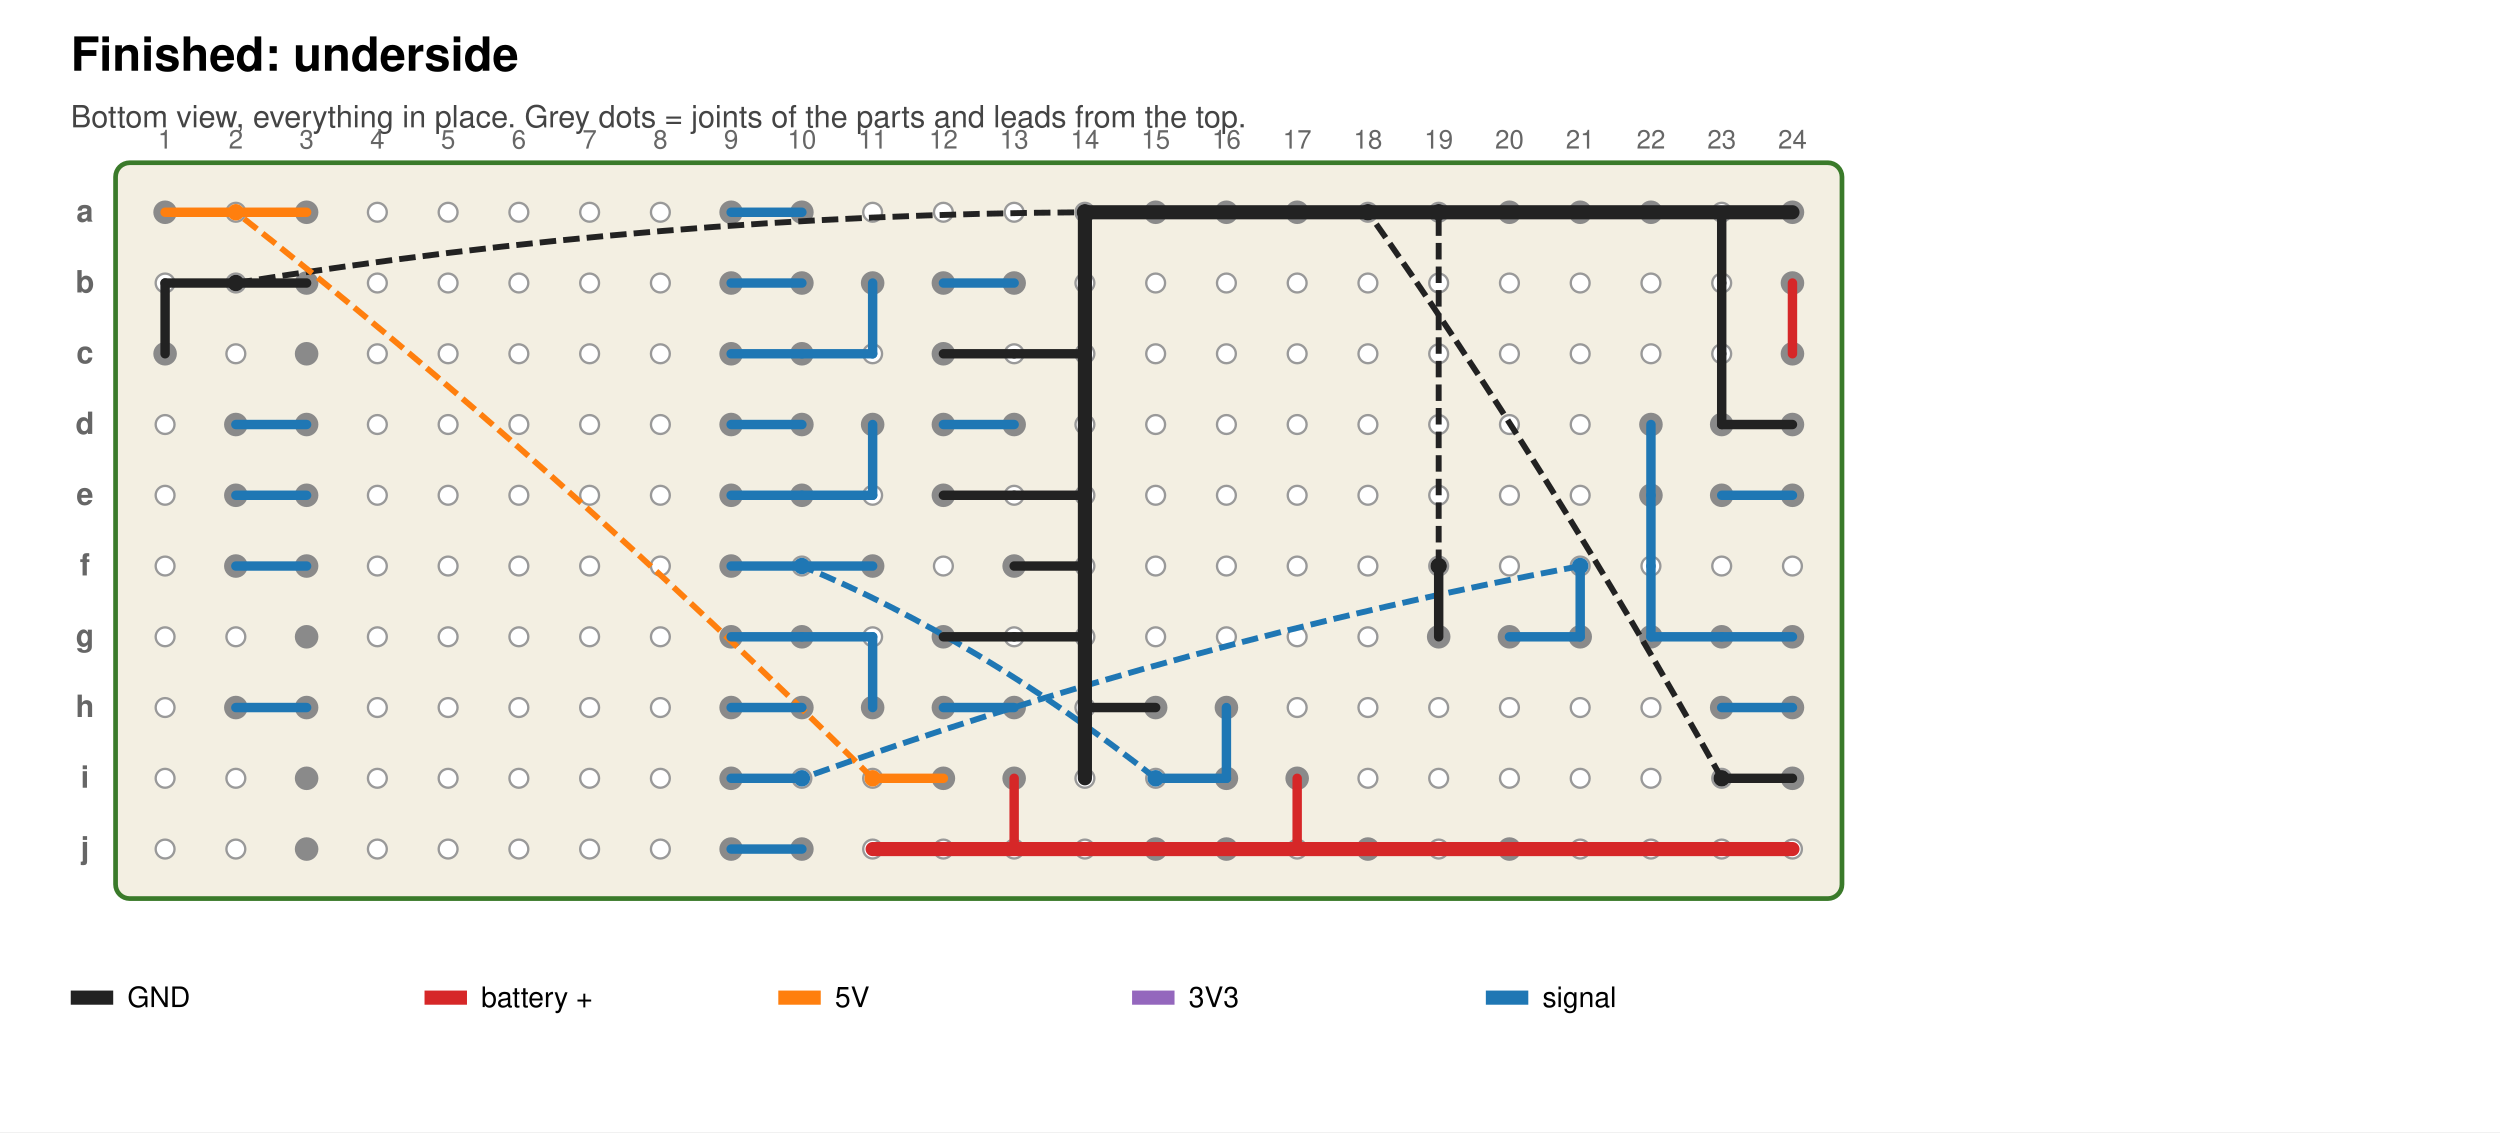
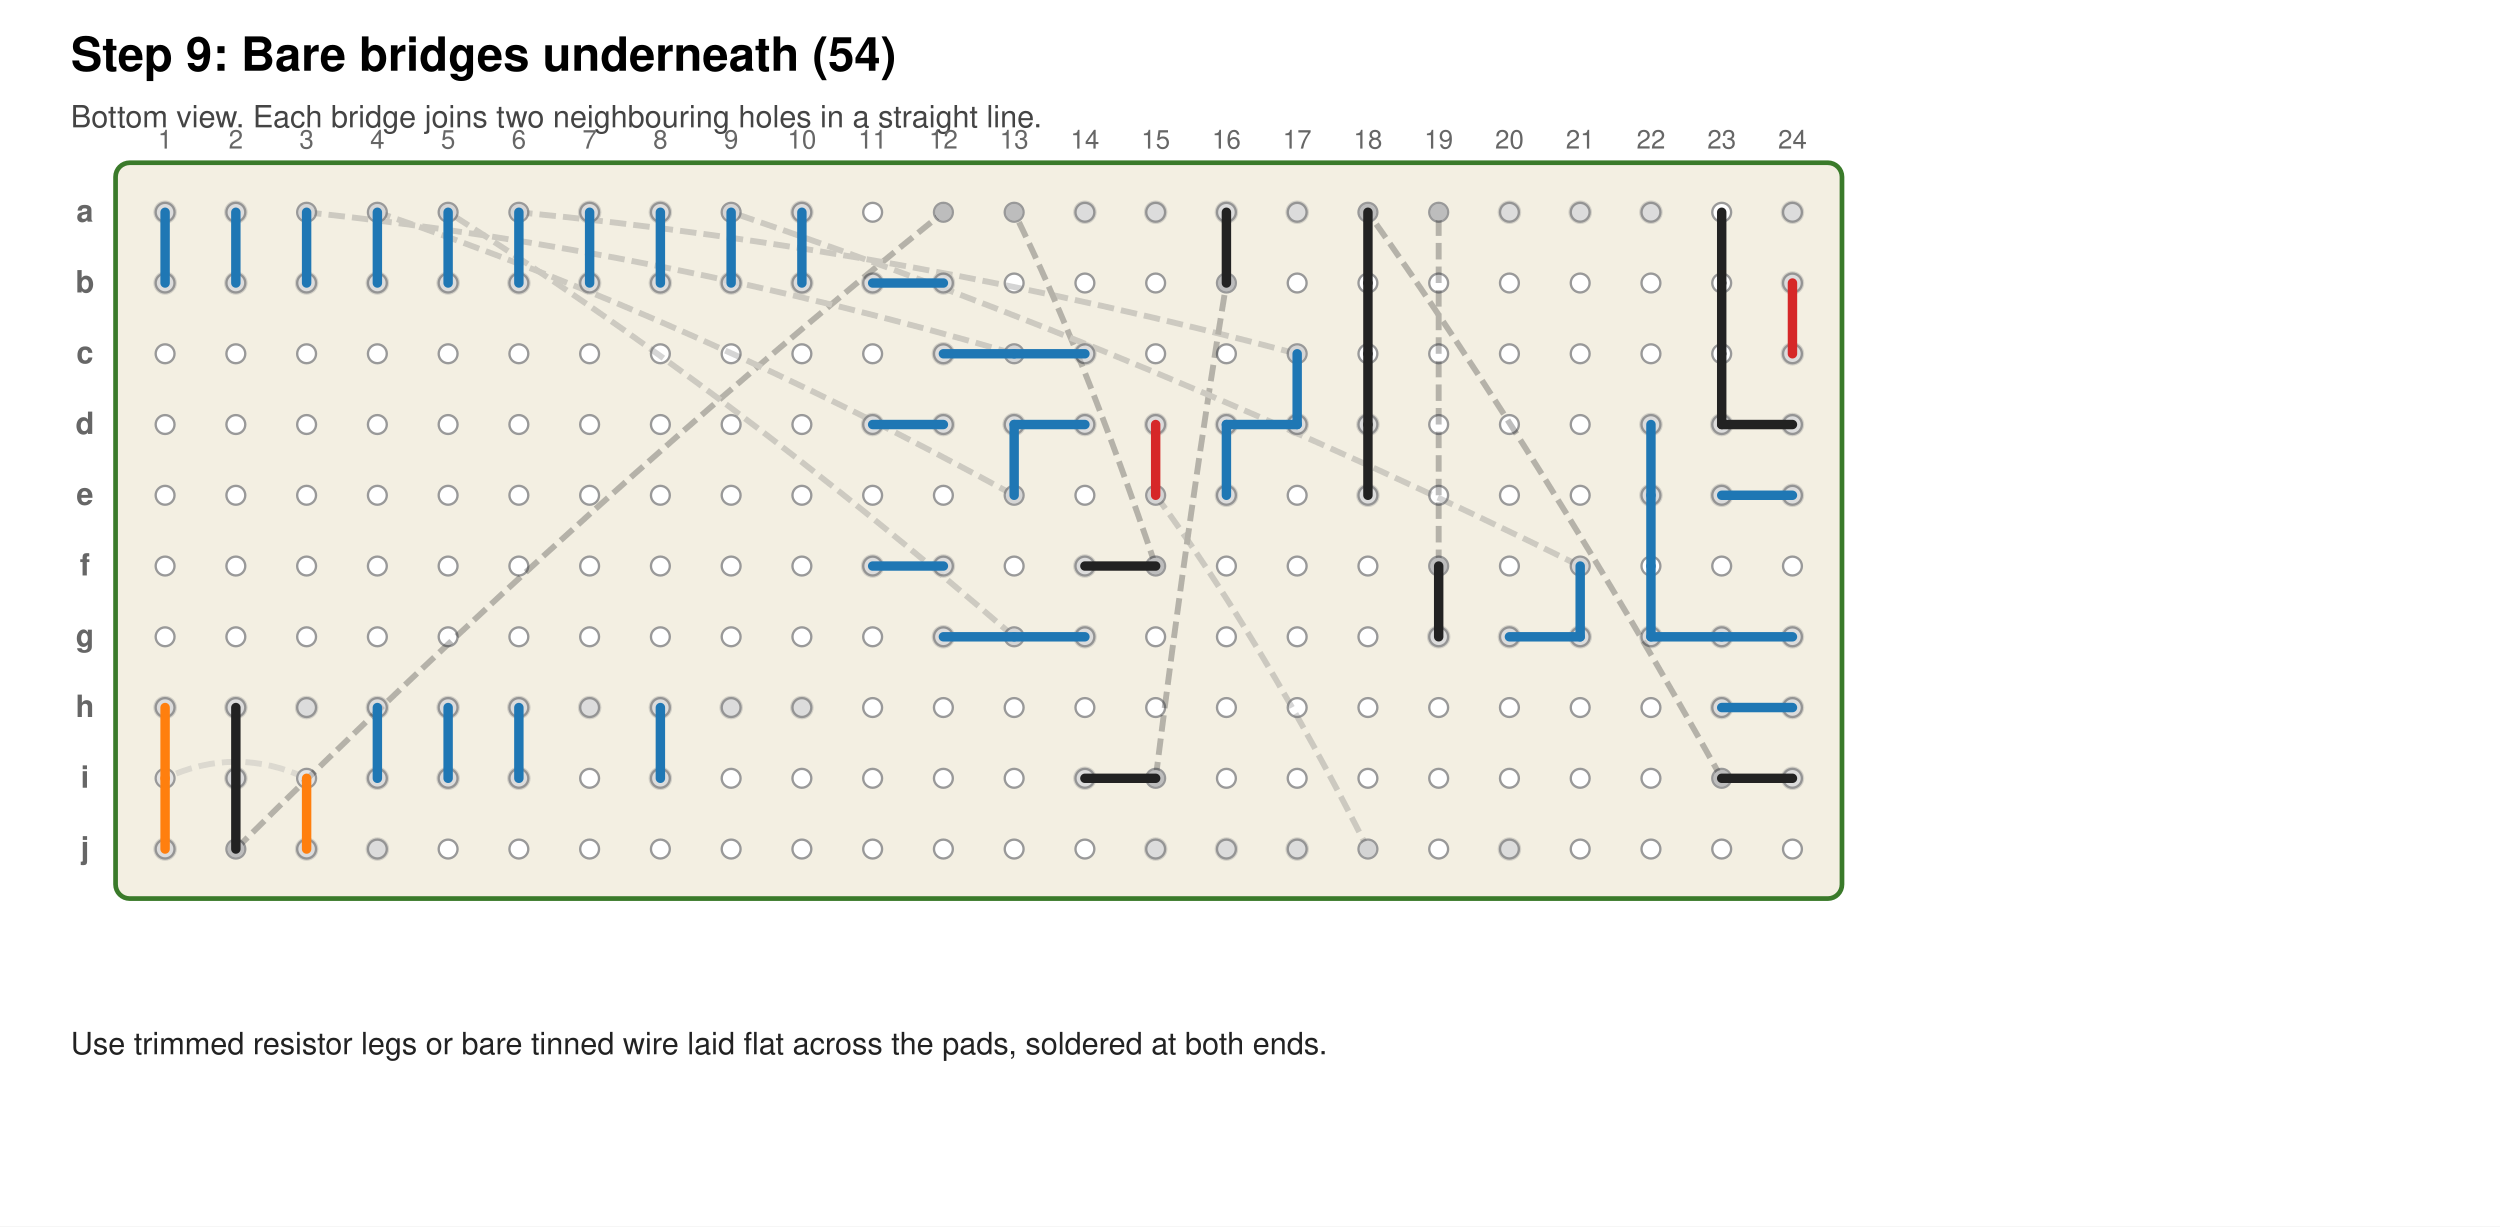
- <svg xmlns="http://www.w3.org/2000/svg" width="1060" height="480" font-family="Helvetica,Arial">
+ <svg xmlns="http://www.w3.org/2000/svg" width="1060" height="520" font-family="Helvetica,Arial">
  <defs>
    <filter id="mute">
      <feColorMatrix type="saturate" values="0" />
    </filter>
  </defs>
  <rect width="100%" height="100%" fill="#ffffff" />
-   <text x="30" y="30" font-size="20" font-weight="bold">Finished: underside</text>
-   <text x="30" y="54" font-size="13" fill="#444">Bottom view, everything in place. Grey dots = joints of the parts and leads from the top.</text>
+   <text x="30" y="30" font-size="20" font-weight="bold">Step 9: Bare bridges underneath (54)</text>
+   <text x="30" y="54" font-size="13" fill="#444">Bottom view. Each bridge joins two neighbouring holes in a straight line.</text>
  <rect x="49" y="69" width="732" height="312" rx="6" fill="#f3efe2" stroke="#3a7a2a" stroke-width="2" />
  <text x="70" y="63" font-size="11" fill="#666" text-anchor="middle">1</text>
  <text x="100" y="63" font-size="11" fill="#666" text-anchor="middle">2</text>
  <text x="130" y="63" font-size="11" fill="#666" text-anchor="middle">3</text>
  <text x="160" y="63" font-size="11" fill="#666" text-anchor="middle">4</text>
  <text x="190" y="63" font-size="11" fill="#666" text-anchor="middle">5</text>
  <text x="220" y="63" font-size="11" fill="#666" text-anchor="middle">6</text>
  <text x="250" y="63" font-size="11" fill="#666" text-anchor="middle">7</text>
  <text x="280" y="63" font-size="11" fill="#666" text-anchor="middle">8</text>
  <text x="310" y="63" font-size="11" fill="#666" text-anchor="middle">9</text>
  <text x="340" y="63" font-size="11" fill="#666" text-anchor="middle">10</text>
  <text x="370" y="63" font-size="11" fill="#666" text-anchor="middle">11</text>
  <text x="400" y="63" font-size="11" fill="#666" text-anchor="middle">12</text>
  <text x="430" y="63" font-size="11" fill="#666" text-anchor="middle">13</text>
  <text x="460" y="63" font-size="11" fill="#666" text-anchor="middle">14</text>
  <text x="490" y="63" font-size="11" fill="#666" text-anchor="middle">15</text>
  <text x="520" y="63" font-size="11" fill="#666" text-anchor="middle">16</text>
  <text x="550" y="63" font-size="11" fill="#666" text-anchor="middle">17</text>
  <text x="580" y="63" font-size="11" fill="#666" text-anchor="middle">18</text>
  <text x="610" y="63" font-size="11" fill="#666" text-anchor="middle">19</text>
  <text x="640" y="63" font-size="11" fill="#666" text-anchor="middle">20</text>
  <text x="670" y="63" font-size="11" fill="#666" text-anchor="middle">21</text>
  <text x="700" y="63" font-size="11" fill="#666" text-anchor="middle">22</text>
  <text x="730" y="63" font-size="11" fill="#666" text-anchor="middle">23</text>
  <text x="760" y="63" font-size="11" fill="#666" text-anchor="middle">24</text>
  <text x="36" y="94" font-size="13" font-weight="bold" fill="#666" text-anchor="middle">a</text>
  <text x="36" y="124" font-size="13" font-weight="bold" fill="#666" text-anchor="middle">b</text>
  <text x="36" y="154" font-size="13" font-weight="bold" fill="#666" text-anchor="middle">c</text>
  <text x="36" y="184" font-size="13" font-weight="bold" fill="#666" text-anchor="middle">d</text>
  <text x="36" y="214" font-size="13" font-weight="bold" fill="#666" text-anchor="middle">e</text>
  <text x="36" y="244" font-size="13" font-weight="bold" fill="#666" text-anchor="middle">f</text>
  <text x="36" y="274" font-size="13" font-weight="bold" fill="#666" text-anchor="middle">g</text>
  <text x="36" y="304" font-size="13" font-weight="bold" fill="#666" text-anchor="middle">h</text>
  <text x="36" y="334" font-size="13" font-weight="bold" fill="#666" text-anchor="middle">i</text>
  <text x="36" y="364" font-size="13" font-weight="bold" fill="#666" text-anchor="middle">j</text>
  <circle cx="70" cy="90" r="4" fill="#fff" stroke="#999" />
  <circle cx="70" cy="120" r="4" fill="#fff" stroke="#999" />
  <circle cx="70" cy="150" r="4" fill="#fff" stroke="#999" />
  <circle cx="70" cy="180" r="4" fill="#fff" stroke="#999" />
  <circle cx="70" cy="210" r="4" fill="#fff" stroke="#999" />
  <circle cx="70" cy="240" r="4" fill="#fff" stroke="#999" />
  <circle cx="70" cy="270" r="4" fill="#fff" stroke="#999" />
  <circle cx="70" cy="300" r="4" fill="#fff" stroke="#999" />
  <circle cx="70" cy="330" r="4" fill="#fff" stroke="#999" />
  <circle cx="70" cy="360" r="4" fill="#fff" stroke="#999" />
  <circle cx="100" cy="90" r="4" fill="#fff" stroke="#999" />
  <circle cx="100" cy="120" r="4" fill="#fff" stroke="#999" />
  <circle cx="100" cy="150" r="4" fill="#fff" stroke="#999" />
  <circle cx="100" cy="180" r="4" fill="#fff" stroke="#999" />
  <circle cx="100" cy="210" r="4" fill="#fff" stroke="#999" />
  <circle cx="100" cy="240" r="4" fill="#fff" stroke="#999" />
  <circle cx="100" cy="270" r="4" fill="#fff" stroke="#999" />
  <circle cx="100" cy="300" r="4" fill="#fff" stroke="#999" />
  <circle cx="100" cy="330" r="4" fill="#fff" stroke="#999" />
  <circle cx="100" cy="360" r="4" fill="#fff" stroke="#999" />
  <circle cx="130" cy="90" r="4" fill="#fff" stroke="#999" />
  <circle cx="130" cy="120" r="4" fill="#fff" stroke="#999" />
  <circle cx="130" cy="150" r="4" fill="#fff" stroke="#999" />
  <circle cx="130" cy="180" r="4" fill="#fff" stroke="#999" />
  <circle cx="130" cy="210" r="4" fill="#fff" stroke="#999" />
  <circle cx="130" cy="240" r="4" fill="#fff" stroke="#999" />
  <circle cx="130" cy="270" r="4" fill="#fff" stroke="#999" />
  <circle cx="130" cy="300" r="4" fill="#fff" stroke="#999" />
  <circle cx="130" cy="330" r="4" fill="#fff" stroke="#999" />
  <circle cx="130" cy="360" r="4" fill="#fff" stroke="#999" />
  <circle cx="160" cy="90" r="4" fill="#fff" stroke="#999" />
  <circle cx="160" cy="120" r="4" fill="#fff" stroke="#999" />
  <circle cx="160" cy="150" r="4" fill="#fff" stroke="#999" />
  <circle cx="160" cy="180" r="4" fill="#fff" stroke="#999" />
  <circle cx="160" cy="210" r="4" fill="#fff" stroke="#999" />
  <circle cx="160" cy="240" r="4" fill="#fff" stroke="#999" />
  <circle cx="160" cy="270" r="4" fill="#fff" stroke="#999" />
  <circle cx="160" cy="300" r="4" fill="#fff" stroke="#999" />
  <circle cx="160" cy="330" r="4" fill="#fff" stroke="#999" />
  <circle cx="160" cy="360" r="4" fill="#fff" stroke="#999" />
  <circle cx="190" cy="90" r="4" fill="#fff" stroke="#999" />
  <circle cx="190" cy="120" r="4" fill="#fff" stroke="#999" />
  <circle cx="190" cy="150" r="4" fill="#fff" stroke="#999" />
  <circle cx="190" cy="180" r="4" fill="#fff" stroke="#999" />
  <circle cx="190" cy="210" r="4" fill="#fff" stroke="#999" />
  <circle cx="190" cy="240" r="4" fill="#fff" stroke="#999" />
  <circle cx="190" cy="270" r="4" fill="#fff" stroke="#999" />
  <circle cx="190" cy="300" r="4" fill="#fff" stroke="#999" />
  <circle cx="190" cy="330" r="4" fill="#fff" stroke="#999" />
  <circle cx="190" cy="360" r="4" fill="#fff" stroke="#999" />
  <circle cx="220" cy="90" r="4" fill="#fff" stroke="#999" />
  <circle cx="220" cy="120" r="4" fill="#fff" stroke="#999" />
  <circle cx="220" cy="150" r="4" fill="#fff" stroke="#999" />
  <circle cx="220" cy="180" r="4" fill="#fff" stroke="#999" />
  <circle cx="220" cy="210" r="4" fill="#fff" stroke="#999" />
  <circle cx="220" cy="240" r="4" fill="#fff" stroke="#999" />
  <circle cx="220" cy="270" r="4" fill="#fff" stroke="#999" />
  <circle cx="220" cy="300" r="4" fill="#fff" stroke="#999" />
  <circle cx="220" cy="330" r="4" fill="#fff" stroke="#999" />
  <circle cx="220" cy="360" r="4" fill="#fff" stroke="#999" />
  <circle cx="250" cy="90" r="4" fill="#fff" stroke="#999" />
  <circle cx="250" cy="120" r="4" fill="#fff" stroke="#999" />
  <circle cx="250" cy="150" r="4" fill="#fff" stroke="#999" />
  <circle cx="250" cy="180" r="4" fill="#fff" stroke="#999" />
  <circle cx="250" cy="210" r="4" fill="#fff" stroke="#999" />
  <circle cx="250" cy="240" r="4" fill="#fff" stroke="#999" />
  <circle cx="250" cy="270" r="4" fill="#fff" stroke="#999" />
  <circle cx="250" cy="300" r="4" fill="#fff" stroke="#999" />
  <circle cx="250" cy="330" r="4" fill="#fff" stroke="#999" />
  <circle cx="250" cy="360" r="4" fill="#fff" stroke="#999" />
  <circle cx="280" cy="90" r="4" fill="#fff" stroke="#999" />
  <circle cx="280" cy="120" r="4" fill="#fff" stroke="#999" />
  <circle cx="280" cy="150" r="4" fill="#fff" stroke="#999" />
  <circle cx="280" cy="180" r="4" fill="#fff" stroke="#999" />
  <circle cx="280" cy="210" r="4" fill="#fff" stroke="#999" />
  <circle cx="280" cy="240" r="4" fill="#fff" stroke="#999" />
  <circle cx="280" cy="270" r="4" fill="#fff" stroke="#999" />
  <circle cx="280" cy="300" r="4" fill="#fff" stroke="#999" />
  <circle cx="280" cy="330" r="4" fill="#fff" stroke="#999" />
  <circle cx="280" cy="360" r="4" fill="#fff" stroke="#999" />
  <circle cx="310" cy="90" r="4" fill="#fff" stroke="#999" />
  <circle cx="310" cy="120" r="4" fill="#fff" stroke="#999" />
  <circle cx="310" cy="150" r="4" fill="#fff" stroke="#999" />
  <circle cx="310" cy="180" r="4" fill="#fff" stroke="#999" />
  <circle cx="310" cy="210" r="4" fill="#fff" stroke="#999" />
  <circle cx="310" cy="240" r="4" fill="#fff" stroke="#999" />
  <circle cx="310" cy="270" r="4" fill="#fff" stroke="#999" />
  <circle cx="310" cy="300" r="4" fill="#fff" stroke="#999" />
  <circle cx="310" cy="330" r="4" fill="#fff" stroke="#999" />
  <circle cx="310" cy="360" r="4" fill="#fff" stroke="#999" />
  <circle cx="340" cy="90" r="4" fill="#fff" stroke="#999" />
  <circle cx="340" cy="120" r="4" fill="#fff" stroke="#999" />
  <circle cx="340" cy="150" r="4" fill="#fff" stroke="#999" />
  <circle cx="340" cy="180" r="4" fill="#fff" stroke="#999" />
  <circle cx="340" cy="210" r="4" fill="#fff" stroke="#999" />
  <circle cx="340" cy="240" r="4" fill="#fff" stroke="#999" />
  <circle cx="340" cy="270" r="4" fill="#fff" stroke="#999" />
  <circle cx="340" cy="300" r="4" fill="#fff" stroke="#999" />
  <circle cx="340" cy="330" r="4" fill="#fff" stroke="#999" />
  <circle cx="340" cy="360" r="4" fill="#fff" stroke="#999" />
  <circle cx="370" cy="90" r="4" fill="#fff" stroke="#999" />
  <circle cx="370" cy="120" r="4" fill="#fff" stroke="#999" />
  <circle cx="370" cy="150" r="4" fill="#fff" stroke="#999" />
  <circle cx="370" cy="180" r="4" fill="#fff" stroke="#999" />
  <circle cx="370" cy="210" r="4" fill="#fff" stroke="#999" />
  <circle cx="370" cy="240" r="4" fill="#fff" stroke="#999" />
  <circle cx="370" cy="270" r="4" fill="#fff" stroke="#999" />
  <circle cx="370" cy="300" r="4" fill="#fff" stroke="#999" />
  <circle cx="370" cy="330" r="4" fill="#fff" stroke="#999" />
  <circle cx="370" cy="360" r="4" fill="#fff" stroke="#999" />
  <circle cx="400" cy="90" r="4" fill="#fff" stroke="#999" />
  <circle cx="400" cy="120" r="4" fill="#fff" stroke="#999" />
  <circle cx="400" cy="150" r="4" fill="#fff" stroke="#999" />
  <circle cx="400" cy="180" r="4" fill="#fff" stroke="#999" />
  <circle cx="400" cy="210" r="4" fill="#fff" stroke="#999" />
  <circle cx="400" cy="240" r="4" fill="#fff" stroke="#999" />
  <circle cx="400" cy="270" r="4" fill="#fff" stroke="#999" />
  <circle cx="400" cy="300" r="4" fill="#fff" stroke="#999" />
  <circle cx="400" cy="330" r="4" fill="#fff" stroke="#999" />
  <circle cx="400" cy="360" r="4" fill="#fff" stroke="#999" />
  <circle cx="430" cy="90" r="4" fill="#fff" stroke="#999" />
  <circle cx="430" cy="120" r="4" fill="#fff" stroke="#999" />
  <circle cx="430" cy="150" r="4" fill="#fff" stroke="#999" />
  <circle cx="430" cy="180" r="4" fill="#fff" stroke="#999" />
  <circle cx="430" cy="210" r="4" fill="#fff" stroke="#999" />
  <circle cx="430" cy="240" r="4" fill="#fff" stroke="#999" />
  <circle cx="430" cy="270" r="4" fill="#fff" stroke="#999" />
  <circle cx="430" cy="300" r="4" fill="#fff" stroke="#999" />
  <circle cx="430" cy="330" r="4" fill="#fff" stroke="#999" />
  <circle cx="430" cy="360" r="4" fill="#fff" stroke="#999" />
  <circle cx="460" cy="90" r="4" fill="#fff" stroke="#999" />
  <circle cx="460" cy="120" r="4" fill="#fff" stroke="#999" />
  <circle cx="460" cy="150" r="4" fill="#fff" stroke="#999" />
  <circle cx="460" cy="180" r="4" fill="#fff" stroke="#999" />
  <circle cx="460" cy="210" r="4" fill="#fff" stroke="#999" />
  <circle cx="460" cy="240" r="4" fill="#fff" stroke="#999" />
  <circle cx="460" cy="270" r="4" fill="#fff" stroke="#999" />
  <circle cx="460" cy="300" r="4" fill="#fff" stroke="#999" />
  <circle cx="460" cy="330" r="4" fill="#fff" stroke="#999" />
  <circle cx="460" cy="360" r="4" fill="#fff" stroke="#999" />
  <circle cx="490" cy="90" r="4" fill="#fff" stroke="#999" />
  <circle cx="490" cy="120" r="4" fill="#fff" stroke="#999" />
  <circle cx="490" cy="150" r="4" fill="#fff" stroke="#999" />
  <circle cx="490" cy="180" r="4" fill="#fff" stroke="#999" />
  <circle cx="490" cy="210" r="4" fill="#fff" stroke="#999" />
  <circle cx="490" cy="240" r="4" fill="#fff" stroke="#999" />
  <circle cx="490" cy="270" r="4" fill="#fff" stroke="#999" />
  <circle cx="490" cy="300" r="4" fill="#fff" stroke="#999" />
  <circle cx="490" cy="330" r="4" fill="#fff" stroke="#999" />
  <circle cx="490" cy="360" r="4" fill="#fff" stroke="#999" />
  <circle cx="520" cy="90" r="4" fill="#fff" stroke="#999" />
  <circle cx="520" cy="120" r="4" fill="#fff" stroke="#999" />
  <circle cx="520" cy="150" r="4" fill="#fff" stroke="#999" />
  <circle cx="520" cy="180" r="4" fill="#fff" stroke="#999" />
  <circle cx="520" cy="210" r="4" fill="#fff" stroke="#999" />
  <circle cx="520" cy="240" r="4" fill="#fff" stroke="#999" />
  <circle cx="520" cy="270" r="4" fill="#fff" stroke="#999" />
  <circle cx="520" cy="300" r="4" fill="#fff" stroke="#999" />
  <circle cx="520" cy="330" r="4" fill="#fff" stroke="#999" />
  <circle cx="520" cy="360" r="4" fill="#fff" stroke="#999" />
  <circle cx="550" cy="90" r="4" fill="#fff" stroke="#999" />
  <circle cx="550" cy="120" r="4" fill="#fff" stroke="#999" />
  <circle cx="550" cy="150" r="4" fill="#fff" stroke="#999" />
  <circle cx="550" cy="180" r="4" fill="#fff" stroke="#999" />
  <circle cx="550" cy="210" r="4" fill="#fff" stroke="#999" />
  <circle cx="550" cy="240" r="4" fill="#fff" stroke="#999" />
  <circle cx="550" cy="270" r="4" fill="#fff" stroke="#999" />
  <circle cx="550" cy="300" r="4" fill="#fff" stroke="#999" />
  <circle cx="550" cy="330" r="4" fill="#fff" stroke="#999" />
  <circle cx="550" cy="360" r="4" fill="#fff" stroke="#999" />
  <circle cx="580" cy="90" r="4" fill="#fff" stroke="#999" />
  <circle cx="580" cy="120" r="4" fill="#fff" stroke="#999" />
  <circle cx="580" cy="150" r="4" fill="#fff" stroke="#999" />
  <circle cx="580" cy="180" r="4" fill="#fff" stroke="#999" />
  <circle cx="580" cy="210" r="4" fill="#fff" stroke="#999" />
  <circle cx="580" cy="240" r="4" fill="#fff" stroke="#999" />
  <circle cx="580" cy="270" r="4" fill="#fff" stroke="#999" />
  <circle cx="580" cy="300" r="4" fill="#fff" stroke="#999" />
  <circle cx="580" cy="330" r="4" fill="#fff" stroke="#999" />
  <circle cx="580" cy="360" r="4" fill="#fff" stroke="#999" />
  <circle cx="610" cy="90" r="4" fill="#fff" stroke="#999" />
  <circle cx="610" cy="120" r="4" fill="#fff" stroke="#999" />
  <circle cx="610" cy="150" r="4" fill="#fff" stroke="#999" />
  <circle cx="610" cy="180" r="4" fill="#fff" stroke="#999" />
  <circle cx="610" cy="210" r="4" fill="#fff" stroke="#999" />
  <circle cx="610" cy="240" r="4" fill="#fff" stroke="#999" />
  <circle cx="610" cy="270" r="4" fill="#fff" stroke="#999" />
  <circle cx="610" cy="300" r="4" fill="#fff" stroke="#999" />
  <circle cx="610" cy="330" r="4" fill="#fff" stroke="#999" />
  <circle cx="610" cy="360" r="4" fill="#fff" stroke="#999" />
  <circle cx="640" cy="90" r="4" fill="#fff" stroke="#999" />
  <circle cx="640" cy="120" r="4" fill="#fff" stroke="#999" />
  <circle cx="640" cy="150" r="4" fill="#fff" stroke="#999" />
  <circle cx="640" cy="180" r="4" fill="#fff" stroke="#999" />
  <circle cx="640" cy="210" r="4" fill="#fff" stroke="#999" />
  <circle cx="640" cy="240" r="4" fill="#fff" stroke="#999" />
  <circle cx="640" cy="270" r="4" fill="#fff" stroke="#999" />
  <circle cx="640" cy="300" r="4" fill="#fff" stroke="#999" />
  <circle cx="640" cy="330" r="4" fill="#fff" stroke="#999" />
  <circle cx="640" cy="360" r="4" fill="#fff" stroke="#999" />
  <circle cx="670" cy="90" r="4" fill="#fff" stroke="#999" />
  <circle cx="670" cy="120" r="4" fill="#fff" stroke="#999" />
  <circle cx="670" cy="150" r="4" fill="#fff" stroke="#999" />
  <circle cx="670" cy="180" r="4" fill="#fff" stroke="#999" />
  <circle cx="670" cy="210" r="4" fill="#fff" stroke="#999" />
  <circle cx="670" cy="240" r="4" fill="#fff" stroke="#999" />
  <circle cx="670" cy="270" r="4" fill="#fff" stroke="#999" />
  <circle cx="670" cy="300" r="4" fill="#fff" stroke="#999" />
  <circle cx="670" cy="330" r="4" fill="#fff" stroke="#999" />
  <circle cx="670" cy="360" r="4" fill="#fff" stroke="#999" />
  <circle cx="700" cy="90" r="4" fill="#fff" stroke="#999" />
  <circle cx="700" cy="120" r="4" fill="#fff" stroke="#999" />
  <circle cx="700" cy="150" r="4" fill="#fff" stroke="#999" />
  <circle cx="700" cy="180" r="4" fill="#fff" stroke="#999" />
  <circle cx="700" cy="210" r="4" fill="#fff" stroke="#999" />
  <circle cx="700" cy="240" r="4" fill="#fff" stroke="#999" />
  <circle cx="700" cy="270" r="4" fill="#fff" stroke="#999" />
  <circle cx="700" cy="300" r="4" fill="#fff" stroke="#999" />
  <circle cx="700" cy="330" r="4" fill="#fff" stroke="#999" />
  <circle cx="700" cy="360" r="4" fill="#fff" stroke="#999" />
  <circle cx="730" cy="90" r="4" fill="#fff" stroke="#999" />
  <circle cx="730" cy="120" r="4" fill="#fff" stroke="#999" />
  <circle cx="730" cy="150" r="4" fill="#fff" stroke="#999" />
  <circle cx="730" cy="180" r="4" fill="#fff" stroke="#999" />
  <circle cx="730" cy="210" r="4" fill="#fff" stroke="#999" />
  <circle cx="730" cy="240" r="4" fill="#fff" stroke="#999" />
  <circle cx="730" cy="270" r="4" fill="#fff" stroke="#999" />
  <circle cx="730" cy="300" r="4" fill="#fff" stroke="#999" />
  <circle cx="730" cy="330" r="4" fill="#fff" stroke="#999" />
  <circle cx="730" cy="360" r="4" fill="#fff" stroke="#999" />
  <circle cx="760" cy="90" r="4" fill="#fff" stroke="#999" />
  <circle cx="760" cy="120" r="4" fill="#fff" stroke="#999" />
  <circle cx="760" cy="150" r="4" fill="#fff" stroke="#999" />
  <circle cx="760" cy="180" r="4" fill="#fff" stroke="#999" />
  <circle cx="760" cy="210" r="4" fill="#fff" stroke="#999" />
  <circle cx="760" cy="240" r="4" fill="#fff" stroke="#999" />
  <circle cx="760" cy="270" r="4" fill="#fff" stroke="#999" />
  <circle cx="760" cy="300" r="4" fill="#fff" stroke="#999" />
  <circle cx="760" cy="330" r="4" fill="#fff" stroke="#999" />
  <circle cx="760" cy="360" r="4" fill="#fff" stroke="#999" />
-   <circle cx="130" cy="90" r="5" fill="#8a8a8a" />
-   <circle cx="130" cy="120" r="5" fill="#8a8a8a" />
-   <circle cx="130" cy="150" r="5" fill="#8a8a8a" />
-   <circle cx="130" cy="180" r="5" fill="#8a8a8a" />
-   <circle cx="130" cy="210" r="5" fill="#8a8a8a" />
-   <circle cx="130" cy="240" r="5" fill="#8a8a8a" />
-   <circle cx="130" cy="270" r="5" fill="#8a8a8a" />
-   <circle cx="130" cy="300" r="5" fill="#8a8a8a" />
-   <circle cx="130" cy="330" r="5" fill="#8a8a8a" />
-   <circle cx="130" cy="360" r="5" fill="#8a8a8a" />
-   <circle cx="310" cy="90" r="5" fill="#8a8a8a" />
-   <circle cx="310" cy="120" r="5" fill="#8a8a8a" />
-   <circle cx="310" cy="150" r="5" fill="#8a8a8a" />
-   <circle cx="310" cy="180" r="5" fill="#8a8a8a" />
-   <circle cx="310" cy="210" r="5" fill="#8a8a8a" />
-   <circle cx="310" cy="240" r="5" fill="#8a8a8a" />
-   <circle cx="310" cy="270" r="5" fill="#8a8a8a" />
-   <circle cx="310" cy="300" r="5" fill="#8a8a8a" />
-   <circle cx="310" cy="330" r="5" fill="#8a8a8a" />
-   <circle cx="310" cy="360" r="5" fill="#8a8a8a" />
-   <circle cx="70" cy="90" r="5" fill="#8a8a8a" />
-   <circle cx="70" cy="150" r="5" fill="#8a8a8a" />
-   <circle cx="430" cy="330" r="5" fill="#8a8a8a" />
-   <circle cx="400" cy="330" r="5" fill="#8a8a8a" />
-   <circle cx="340" cy="150" r="5" fill="#8a8a8a" />
-   <circle cx="400" cy="150" r="5" fill="#8a8a8a" />
-   <circle cx="370" cy="120" r="5" fill="#8a8a8a" />
-   <circle cx="400" cy="120" r="5" fill="#8a8a8a" />
-   <circle cx="340" cy="210" r="5" fill="#8a8a8a" />
-   <circle cx="400" cy="210" r="5" fill="#8a8a8a" />
-   <circle cx="370" cy="180" r="5" fill="#8a8a8a" />
-   <circle cx="400" cy="180" r="5" fill="#8a8a8a" />
-   <circle cx="340" cy="270" r="5" fill="#8a8a8a" />
-   <circle cx="400" cy="270" r="5" fill="#8a8a8a" />
-   <circle cx="370" cy="300" r="5" fill="#8a8a8a" />
-   <circle cx="400" cy="300" r="5" fill="#8a8a8a" />
-   <circle cx="370" cy="240" r="5" fill="#8a8a8a" />
-   <circle cx="430" cy="240" r="5" fill="#8a8a8a" />
-   <circle cx="550" cy="330" r="5" fill="#8a8a8a" />
-   <circle cx="520" cy="330" r="5" fill="#8a8a8a" />
-   <circle cx="520" cy="300" r="5" fill="#8a8a8a" />
-   <circle cx="490" cy="300" r="5" fill="#8a8a8a" />
-   <circle cx="700" cy="270" r="5" fill="#8a8a8a" />
-   <circle cx="670" cy="270" r="5" fill="#8a8a8a" />
-   <circle cx="640" cy="270" r="5" fill="#8a8a8a" />
-   <circle cx="610" cy="270" r="5" fill="#8a8a8a" />
-   <circle cx="730" cy="210" r="5" fill="#8a8a8a" />
-   <circle cx="700" cy="210" r="5" fill="#8a8a8a" />
-   <circle cx="730" cy="300" r="5" fill="#8a8a8a" />
-   <circle cx="730" cy="270" r="5" fill="#8a8a8a" />
-   <circle cx="700" cy="180" r="5" fill="#8a8a8a" />
-   <circle cx="730" cy="180" r="5" fill="#8a8a8a" />
-   <circle cx="760" cy="90" r="5" fill="#8a8a8a" />
-   <circle cx="760" cy="120" r="5" fill="#8a8a8a" />
-   <circle cx="760" cy="180" r="5" fill="#8a8a8a" />
-   <circle cx="760" cy="210" r="5" fill="#8a8a8a" />
-   <circle cx="760" cy="300" r="5" fill="#8a8a8a" />
-   <circle cx="760" cy="330" r="5" fill="#8a8a8a" />
-   <circle cx="340" cy="90" r="5" fill="#8a8a8a" />
-   <circle cx="340" cy="120" r="5" fill="#8a8a8a" />
-   <circle cx="100" cy="240" r="5" fill="#8a8a8a" />
-   <circle cx="100" cy="210" r="5" fill="#8a8a8a" />
-   <circle cx="100" cy="180" r="5" fill="#8a8a8a" />
-   <circle cx="100" cy="300" r="5" fill="#8a8a8a" />
-   <circle cx="340" cy="180" r="5" fill="#8a8a8a" />
-   <circle cx="340" cy="300" r="5" fill="#8a8a8a" />
-   <circle cx="340" cy="360" r="5" fill="#8a8a8a" />
-   <circle cx="430" cy="120" r="5" fill="#8a8a8a" />
-   <circle cx="430" cy="180" r="5" fill="#8a8a8a" />
-   <circle cx="430" cy="300" r="5" fill="#8a8a8a" />
-   <circle cx="490" cy="360" r="5" fill="#8a8a8a" />
-   <circle cx="520" cy="360" r="5" fill="#8a8a8a" />
-   <circle cx="580" cy="360" r="5" fill="#8a8a8a" />
-   <circle cx="490" cy="90" r="5" fill="#8a8a8a" />
-   <circle cx="520" cy="90" r="5" fill="#8a8a8a" />
-   <circle cx="550" cy="90" r="5" fill="#8a8a8a" />
-   <circle cx="760" cy="270" r="5" fill="#8a8a8a" />
-   <circle cx="640" cy="90" r="5" fill="#8a8a8a" />
-   <circle cx="760" cy="150" r="5" fill="#8a8a8a" />
-   <circle cx="670" cy="90" r="5" fill="#8a8a8a" />
-   <circle cx="640" cy="360" r="5" fill="#8a8a8a" />
-   <circle cx="700" cy="90" r="5" fill="#8a8a8a" />
-   <path d="M100 120 Q280 91 460 90" fill="none" stroke="#222222" stroke-width="2.5" stroke-dasharray="7,3" />
-   <circle cx="100" cy="120" r="3.5" fill="#222222" />
-   <circle cx="460" cy="90" r="3.5" fill="#222222" />
-   <path d="M370 330 Q235 196 100 90" fill="none" stroke="#ff7f0e" stroke-width="2.5" stroke-dasharray="7,3" />
-   <circle cx="370" cy="330" r="3.5" fill="#ff7f0e" />
-   <circle cx="100" cy="90" r="3.5" fill="#ff7f0e" />
-   <path d="M490 330 Q415 271 340 240" fill="none" stroke="#1f77b4" stroke-width="2.5" stroke-dasharray="7,3" />
-   <circle cx="490" cy="330" r="3.5" fill="#1f77b4" />
-   <circle cx="340" cy="240" r="3.5" fill="#1f77b4" />
-   <path d="M670 240 Q505 271 340 330" fill="none" stroke="#1f77b4" stroke-width="2.5" stroke-dasharray="7,3" />
-   <circle cx="670" cy="240" r="3.5" fill="#1f77b4" />
-   <circle cx="340" cy="330" r="3.5" fill="#1f77b4" />
-   <path d="M610 240 Q610 151 610 90" fill="none" stroke="#222222" stroke-width="2.5" stroke-dasharray="7,3" />
-   <circle cx="610" cy="240" r="3.5" fill="#222222" />
-   <circle cx="610" cy="90" r="3.5" fill="#222222" />
-   <path d="M730 330 Q655 196 580 90" fill="none" stroke="#222222" stroke-width="2.5" stroke-dasharray="7,3" />
-   <circle cx="730" cy="330" r="3.5" fill="#222222" />
-   <circle cx="580" cy="90" r="3.5" fill="#222222" />
-   <line x1="130" y1="90" x2="100" y2="90" stroke="#ff7f0e" stroke-width="4" stroke-linecap="round" />
-   <line x1="100" y1="90" x2="70" y2="90" stroke="#ff7f0e" stroke-width="4" stroke-linecap="round" />
-   <line x1="130" y1="120" x2="100" y2="120" stroke="#222222" stroke-width="4" stroke-linecap="round" />
-   <line x1="100" y1="120" x2="70" y2="120" stroke="#222222" stroke-width="4" stroke-linecap="round" />
-   <line x1="70" y1="120" x2="70" y2="150" stroke="#222222" stroke-width="4" stroke-linecap="round" />
-   <line x1="130" y1="180" x2="100" y2="180" stroke="#1f77b4" stroke-width="4" stroke-linecap="round" />
-   <line x1="130" y1="210" x2="100" y2="210" stroke="#1f77b4" stroke-width="4" stroke-linecap="round" />
-   <line x1="130" y1="240" x2="100" y2="240" stroke="#1f77b4" stroke-width="4" stroke-linecap="round" />
-   <line x1="130" y1="300" x2="100" y2="300" stroke="#1f77b4" stroke-width="4" stroke-linecap="round" />
-   <line x1="310" y1="90" x2="340" y2="90" stroke="#1f77b4" stroke-width="4" stroke-linecap="round" />
-   <line x1="310" y1="120" x2="340" y2="120" stroke="#1f77b4" stroke-width="4" stroke-linecap="round" />
-   <line x1="310" y1="180" x2="340" y2="180" stroke="#1f77b4" stroke-width="4" stroke-linecap="round" />
-   <line x1="310" y1="300" x2="340" y2="300" stroke="#1f77b4" stroke-width="4" stroke-linecap="round" />
-   <line x1="310" y1="360" x2="340" y2="360" stroke="#1f77b4" stroke-width="4" stroke-linecap="round" />
-   <line x1="310" y1="150" x2="340" y2="150" stroke="#1f77b4" stroke-width="4" stroke-linecap="round" />
-   <line x1="340" y1="150" x2="370" y2="150" stroke="#1f77b4" stroke-width="4" stroke-linecap="round" />
-   <line x1="370" y1="150" x2="370" y2="120" stroke="#1f77b4" stroke-width="4" stroke-linecap="round" />
-   <line x1="400" y1="120" x2="430" y2="120" stroke="#1f77b4" stroke-width="4" stroke-linecap="round" />
-   <line x1="400" y1="150" x2="430" y2="150" stroke="#222222" stroke-width="4" stroke-linecap="round" />
-   <line x1="430" y1="150" x2="460" y2="150" stroke="#222222" stroke-width="4" stroke-linecap="round" />
-   <line x1="310" y1="210" x2="340" y2="210" stroke="#1f77b4" stroke-width="4" stroke-linecap="round" />
-   <line x1="340" y1="210" x2="370" y2="210" stroke="#1f77b4" stroke-width="4" stroke-linecap="round" />
-   <line x1="370" y1="210" x2="370" y2="180" stroke="#1f77b4" stroke-width="4" stroke-linecap="round" />
-   <line x1="400" y1="180" x2="430" y2="180" stroke="#1f77b4" stroke-width="4" stroke-linecap="round" />
-   <line x1="400" y1="210" x2="430" y2="210" stroke="#222222" stroke-width="4" stroke-linecap="round" />
-   <line x1="430" y1="210" x2="460" y2="210" stroke="#222222" stroke-width="4" stroke-linecap="round" />
-   <line x1="310" y1="270" x2="340" y2="270" stroke="#1f77b4" stroke-width="4" stroke-linecap="round" />
-   <line x1="340" y1="270" x2="370" y2="270" stroke="#1f77b4" stroke-width="4" stroke-linecap="round" />
-   <line x1="370" y1="270" x2="370" y2="300" stroke="#1f77b4" stroke-width="4" stroke-linecap="round" />
-   <line x1="400" y1="300" x2="430" y2="300" stroke="#1f77b4" stroke-width="4" stroke-linecap="round" />
-   <line x1="400" y1="270" x2="430" y2="270" stroke="#222222" stroke-width="4" stroke-linecap="round" />
-   <line x1="430" y1="270" x2="460" y2="270" stroke="#222222" stroke-width="4" stroke-linecap="round" />
-   <line x1="310" y1="240" x2="340" y2="240" stroke="#1f77b4" stroke-width="4" stroke-linecap="round" />
-   <line x1="340" y1="240" x2="370" y2="240" stroke="#1f77b4" stroke-width="4" stroke-linecap="round" />
-   <line x1="430" y1="240" x2="460" y2="240" stroke="#222222" stroke-width="4" stroke-linecap="round" />
-   <line x1="310" y1="330" x2="340" y2="330" stroke="#1f77b4" stroke-width="4" stroke-linecap="round" />
-   <line x1="430" y1="360" x2="430" y2="330" stroke="#d62728" stroke-width="4" stroke-linecap="round" />
-   <line x1="400" y1="330" x2="370" y2="330" stroke="#ff7f0e" stroke-width="4" stroke-linecap="round" />
-   <line x1="550" y1="360" x2="550" y2="330" stroke="#d62728" stroke-width="4" stroke-linecap="round" />
-   <line x1="520" y1="330" x2="520" y2="300" stroke="#1f77b4" stroke-width="4" stroke-linecap="round" />
-   <line x1="520" y1="330" x2="490" y2="330" stroke="#1f77b4" stroke-width="4" stroke-linecap="round" />
-   <line x1="490" y1="300" x2="460" y2="300" stroke="#222222" stroke-width="4" stroke-linecap="round" />
+   <g filter="url(#mute)" opacity="0.3">
+     <circle cx="70" cy="120" r="5" fill="#8a8a8a" />
+     <circle cx="100" cy="120" r="5" fill="#8a8a8a" />
+     <circle cx="130" cy="120" r="5" fill="#8a8a8a" />
+     <circle cx="160" cy="120" r="5" fill="#8a8a8a" />
+     <circle cx="190" cy="120" r="5" fill="#8a8a8a" />
+     <circle cx="220" cy="120" r="5" fill="#8a8a8a" />
+     <circle cx="250" cy="120" r="5" fill="#8a8a8a" />
+     <circle cx="280" cy="120" r="5" fill="#8a8a8a" />
+     <circle cx="310" cy="120" r="5" fill="#8a8a8a" />
+     <circle cx="340" cy="120" r="5" fill="#8a8a8a" />
+     <circle cx="70" cy="300" r="5" fill="#8a8a8a" />
+     <circle cx="100" cy="300" r="5" fill="#8a8a8a" />
+     <circle cx="130" cy="300" r="5" fill="#8a8a8a" />
+     <circle cx="160" cy="300" r="5" fill="#8a8a8a" />
+     <circle cx="190" cy="300" r="5" fill="#8a8a8a" />
+     <circle cx="220" cy="300" r="5" fill="#8a8a8a" />
+     <circle cx="250" cy="300" r="5" fill="#8a8a8a" />
+     <circle cx="280" cy="300" r="5" fill="#8a8a8a" />
+     <circle cx="310" cy="300" r="5" fill="#8a8a8a" />
+     <circle cx="340" cy="300" r="5" fill="#8a8a8a" />
+     <circle cx="70" cy="360" r="5" fill="#8a8a8a" />
+     <circle cx="100" cy="330" r="5" fill="#8a8a8a" />
+     <circle cx="160" cy="360" r="5" fill="#8a8a8a" />
+     <circle cx="130" cy="360" r="5" fill="#8a8a8a" />
+     <circle cx="490" cy="180" r="5" fill="#8a8a8a" />
+     <circle cx="520" cy="180" r="5" fill="#8a8a8a" />
+     <circle cx="550" cy="180" r="5" fill="#8a8a8a" />
+     <circle cx="580" cy="180" r="5" fill="#8a8a8a" />
+     <circle cx="520" cy="210" r="5" fill="#8a8a8a" />
+     <circle cx="580" cy="210" r="5" fill="#8a8a8a" />
+     <circle cx="400" cy="120" r="5" fill="#8a8a8a" />
+     <circle cx="400" cy="150" r="5" fill="#8a8a8a" />
+     <circle cx="460" cy="90" r="5" fill="#8a8a8a" />
+     <circle cx="460" cy="150" r="5" fill="#8a8a8a" />
+     <circle cx="400" cy="180" r="5" fill="#8a8a8a" />
+     <circle cx="430" cy="180" r="5" fill="#8a8a8a" />
+     <circle cx="460" cy="180" r="5" fill="#8a8a8a" />
+     <circle cx="460" cy="240" r="5" fill="#8a8a8a" />
+     <circle cx="400" cy="240" r="5" fill="#8a8a8a" />
+     <circle cx="400" cy="270" r="5" fill="#8a8a8a" />
+     <circle cx="460" cy="270" r="5" fill="#8a8a8a" />
+     <circle cx="460" cy="330" r="5" fill="#8a8a8a" />
+     <circle cx="700" cy="270" r="5" fill="#8a8a8a" />
+     <circle cx="670" cy="270" r="5" fill="#8a8a8a" />
+     <circle cx="640" cy="270" r="5" fill="#8a8a8a" />
+     <circle cx="610" cy="270" r="5" fill="#8a8a8a" />
+     <circle cx="730" cy="210" r="5" fill="#8a8a8a" />
+     <circle cx="700" cy="210" r="5" fill="#8a8a8a" />
+     <circle cx="730" cy="300" r="5" fill="#8a8a8a" />
+     <circle cx="730" cy="270" r="5" fill="#8a8a8a" />
+     <circle cx="700" cy="180" r="5" fill="#8a8a8a" />
+     <circle cx="730" cy="180" r="5" fill="#8a8a8a" />
+     <circle cx="760" cy="90" r="5" fill="#8a8a8a" />
+     <circle cx="760" cy="120" r="5" fill="#8a8a8a" />
+     <circle cx="760" cy="180" r="5" fill="#8a8a8a" />
+     <circle cx="760" cy="210" r="5" fill="#8a8a8a" />
+     <circle cx="760" cy="300" r="5" fill="#8a8a8a" />
+     <circle cx="760" cy="330" r="5" fill="#8a8a8a" />
+     <circle cx="70" cy="90" r="5" fill="#8a8a8a" />
+     <circle cx="100" cy="90" r="5" fill="#8a8a8a" />
+     <circle cx="220" cy="330" r="5" fill="#8a8a8a" />
+     <circle cx="190" cy="330" r="5" fill="#8a8a8a" />
+     <circle cx="160" cy="330" r="5" fill="#8a8a8a" />
+     <circle cx="280" cy="330" r="5" fill="#8a8a8a" />
+     <circle cx="250" cy="90" r="5" fill="#8a8a8a" />
+     <circle cx="280" cy="90" r="5" fill="#8a8a8a" />
+     <circle cx="340" cy="90" r="5" fill="#8a8a8a" />
+     <circle cx="370" cy="120" r="5" fill="#8a8a8a" />
+     <circle cx="370" cy="180" r="5" fill="#8a8a8a" />
+     <circle cx="370" cy="240" r="5" fill="#8a8a8a" />
+     <circle cx="490" cy="360" r="5" fill="#8a8a8a" />
+     <circle cx="520" cy="360" r="5" fill="#8a8a8a" />
+     <circle cx="550" cy="360" r="5" fill="#8a8a8a" />
+     <circle cx="490" cy="90" r="5" fill="#8a8a8a" />
+     <circle cx="520" cy="90" r="5" fill="#8a8a8a" />
+     <circle cx="550" cy="90" r="5" fill="#8a8a8a" />
+     <circle cx="760" cy="270" r="5" fill="#8a8a8a" />
+     <circle cx="640" cy="90" r="5" fill="#8a8a8a" />
+     <circle cx="760" cy="150" r="5" fill="#8a8a8a" />
+     <circle cx="670" cy="90" r="5" fill="#8a8a8a" />
+     <circle cx="640" cy="360" r="5" fill="#8a8a8a" />
+     <circle cx="700" cy="90" r="5" fill="#8a8a8a" />
+     <path d="M130 330 Q100 316 70 330" fill="none" stroke="#ff7f0e" stroke-width="2.5" stroke-dasharray="7,3" />
+     <circle cx="130" cy="330" r="3.5" fill="#ff7f0e" />
+     <circle cx="70" cy="330" r="3.5" fill="#ff7f0e" />
+     <path d="M100 360 Q250 211 400 90" fill="none" stroke="#222222" stroke-width="2.5" stroke-dasharray="7,3" />
+     <circle cx="100" cy="360" r="3.5" fill="#222222" />
+     <circle cx="400" cy="90" r="3.5" fill="#222222" />
+     <path d="M490 210 Q535 271 580 360" fill="none" stroke="#d62728" stroke-width="2.5" stroke-dasharray="7,3" />
+     <circle cx="490" cy="210" r="3.5" fill="#d62728" />
+     <circle cx="580" cy="360" r="3.5" fill="#d62728" />
+     <path d="M550 150 Q385 106 220 90" fill="none" stroke="#1f77b4" stroke-width="2.5" stroke-dasharray="7,3" />
+     <circle cx="550" cy="150" r="3.5" fill="#1f77b4" />
+     <circle cx="220" cy="90" r="3.5" fill="#1f77b4" />
+     <path d="M430 150 Q280 106 130 90" fill="none" stroke="#1f77b4" stroke-width="2.5" stroke-dasharray="7,3" />
+     <circle cx="430" cy="150" r="3.5" fill="#1f77b4" />
+     <circle cx="130" cy="90" r="3.5" fill="#1f77b4" />
+     <path d="M430 210 Q295 136 160 90" fill="none" stroke="#1f77b4" stroke-width="2.5" stroke-dasharray="7,3" />
+     <circle cx="430" cy="210" r="3.5" fill="#1f77b4" />
+     <circle cx="160" cy="90" r="3.5" fill="#1f77b4" />
+     <path d="M430 270 Q310 166 190 90" fill="none" stroke="#1f77b4" stroke-width="2.5" stroke-dasharray="7,3" />
+     <circle cx="430" cy="270" r="3.5" fill="#1f77b4" />
+     <circle cx="190" cy="90" r="3.5" fill="#1f77b4" />
+     <path d="M490 240 Q460 151 430 90" fill="none" stroke="#222222" stroke-width="2.5" stroke-dasharray="7,3" />
+     <circle cx="490" cy="240" r="3.5" fill="#222222" />
+     <circle cx="430" cy="90" r="3.5" fill="#222222" />
+     <path d="M490 330 Q505 211 520 120" fill="none" stroke="#222222" stroke-width="2.5" stroke-dasharray="7,3" />
+     <circle cx="490" cy="330" r="3.5" fill="#222222" />
+     <circle cx="520" cy="120" r="3.5" fill="#222222" />
+     <path d="M670 240 Q490 151 310 90" fill="none" stroke="#1f77b4" stroke-width="2.5" stroke-dasharray="7,3" />
+     <circle cx="670" cy="240" r="3.5" fill="#1f77b4" />
+     <circle cx="310" cy="90" r="3.5" fill="#1f77b4" />
+     <path d="M610 240 Q610 151 610 90" fill="none" stroke="#222222" stroke-width="2.5" stroke-dasharray="7,3" />
+     <circle cx="610" cy="240" r="3.5" fill="#222222" />
+     <circle cx="610" cy="90" r="3.5" fill="#222222" />
+     <path d="M730 330 Q655 196 580 90" fill="none" stroke="#222222" stroke-width="2.5" stroke-dasharray="7,3" />
+     <circle cx="730" cy="330" r="3.5" fill="#222222" />
+     <circle cx="580" cy="90" r="3.5" fill="#222222" />
+   </g>
+   <line x1="70" y1="90" x2="70" y2="120" stroke="#1f77b4" stroke-width="4" stroke-linecap="round" />
+   <line x1="100" y1="90" x2="100" y2="120" stroke="#1f77b4" stroke-width="4" stroke-linecap="round" />
+   <line x1="130" y1="90" x2="130" y2="120" stroke="#1f77b4" stroke-width="4" stroke-linecap="round" />
+   <line x1="160" y1="90" x2="160" y2="120" stroke="#1f77b4" stroke-width="4" stroke-linecap="round" />
+   <line x1="190" y1="90" x2="190" y2="120" stroke="#1f77b4" stroke-width="4" stroke-linecap="round" />
+   <line x1="220" y1="90" x2="220" y2="120" stroke="#1f77b4" stroke-width="4" stroke-linecap="round" />
+   <line x1="250" y1="90" x2="250" y2="120" stroke="#1f77b4" stroke-width="4" stroke-linecap="round" />
+   <line x1="280" y1="90" x2="280" y2="120" stroke="#1f77b4" stroke-width="4" stroke-linecap="round" />
+   <line x1="310" y1="90" x2="310" y2="120" stroke="#1f77b4" stroke-width="4" stroke-linecap="round" />
+   <line x1="340" y1="90" x2="340" y2="120" stroke="#1f77b4" stroke-width="4" stroke-linecap="round" />
+   <line x1="70" y1="300" x2="70" y2="330" stroke="#ff7f0e" stroke-width="4" stroke-linecap="round" />
+   <line x1="70" y1="330" x2="70" y2="360" stroke="#ff7f0e" stroke-width="4" stroke-linecap="round" />
+   <line x1="100" y1="300" x2="100" y2="360" stroke="#222222" stroke-width="4" stroke-linecap="round" />
+   <line x1="160" y1="300" x2="160" y2="330" stroke="#1f77b4" stroke-width="4" stroke-linecap="round" />
+   <line x1="190" y1="300" x2="190" y2="330" stroke="#1f77b4" stroke-width="4" stroke-linecap="round" />
+   <line x1="220" y1="300" x2="220" y2="330" stroke="#1f77b4" stroke-width="4" stroke-linecap="round" />
+   <line x1="280" y1="300" x2="280" y2="330" stroke="#1f77b4" stroke-width="4" stroke-linecap="round" />
+   <line x1="130" y1="360" x2="130" y2="330" stroke="#ff7f0e" stroke-width="4" stroke-linecap="round" />
+   <line x1="490" y1="180" x2="490" y2="210" stroke="#d62728" stroke-width="4" stroke-linecap="round" />
+   <line x1="520" y1="180" x2="550" y2="180" stroke="#1f77b4" stroke-width="4" stroke-linecap="round" />
+   <line x1="520" y1="180" x2="520" y2="210" stroke="#1f77b4" stroke-width="4" stroke-linecap="round" />
+   <line x1="550" y1="180" x2="550" y2="150" stroke="#1f77b4" stroke-width="4" stroke-linecap="round" />
+   <line x1="580" y1="180" x2="580" y2="210" stroke="#222222" stroke-width="4" stroke-linecap="round" />
+   <line x1="580" y1="180" x2="580" y2="150" stroke="#222222" stroke-width="4" stroke-linecap="round" />
+   <line x1="580" y1="150" x2="580" y2="120" stroke="#222222" stroke-width="4" stroke-linecap="round" />
+   <line x1="580" y1="120" x2="580" y2="90" stroke="#222222" stroke-width="4" stroke-linecap="round" />
+   <line x1="370" y1="120" x2="400" y2="120" stroke="#1f77b4" stroke-width="4" stroke-linecap="round" />
+   <line x1="370" y1="180" x2="400" y2="180" stroke="#1f77b4" stroke-width="4" stroke-linecap="round" />
+   <line x1="370" y1="240" x2="400" y2="240" stroke="#1f77b4" stroke-width="4" stroke-linecap="round" />
+   <line x1="400" y1="150" x2="430" y2="150" stroke="#1f77b4" stroke-width="4" stroke-linecap="round" />
+   <line x1="430" y1="150" x2="460" y2="150" stroke="#1f77b4" stroke-width="4" stroke-linecap="round" />
+   <line x1="430" y1="180" x2="460" y2="180" stroke="#1f77b4" stroke-width="4" stroke-linecap="round" />
+   <line x1="430" y1="180" x2="430" y2="210" stroke="#1f77b4" stroke-width="4" stroke-linecap="round" />
+   <line x1="400" y1="270" x2="430" y2="270" stroke="#1f77b4" stroke-width="4" stroke-linecap="round" />
+   <line x1="430" y1="270" x2="460" y2="270" stroke="#1f77b4" stroke-width="4" stroke-linecap="round" />
+   <line x1="460" y1="240" x2="490" y2="240" stroke="#222222" stroke-width="4" stroke-linecap="round" />
+   <line x1="460" y1="330" x2="490" y2="330" stroke="#222222" stroke-width="4" stroke-linecap="round" />
+   <line x1="520" y1="120" x2="520" y2="90" stroke="#222222" stroke-width="4" stroke-linecap="round" />
  <line x1="700" y1="270" x2="730" y2="270" stroke="#1f77b4" stroke-width="4" stroke-linecap="round" />
  <line x1="670" y1="270" x2="640" y2="270" stroke="#1f77b4" stroke-width="4" stroke-linecap="round" />
  <line x1="670" y1="270" x2="670" y2="240" stroke="#1f77b4" stroke-width="4" stroke-linecap="round" />
  <line x1="610" y1="270" x2="610" y2="240" stroke="#222222" stroke-width="4" stroke-linecap="round" />
  <line x1="760" y1="210" x2="730" y2="210" stroke="#1f77b4" stroke-width="4" stroke-linecap="round" />
  <line x1="760" y1="300" x2="730" y2="300" stroke="#1f77b4" stroke-width="4" stroke-linecap="round" />
  <line x1="700" y1="180" x2="700" y2="210" stroke="#1f77b4" stroke-width="4" stroke-linecap="round" />
  <line x1="700" y1="210" x2="700" y2="240" stroke="#1f77b4" stroke-width="4" stroke-linecap="round" />
  <line x1="700" y1="240" x2="700" y2="270" stroke="#1f77b4" stroke-width="4" stroke-linecap="round" />
  <line x1="730" y1="270" x2="760" y2="270" stroke="#1f77b4" stroke-width="4" stroke-linecap="round" />
  <line x1="760" y1="180" x2="730" y2="180" stroke="#222222" stroke-width="4" stroke-linecap="round" />
  <line x1="730" y1="180" x2="730" y2="150" stroke="#222222" stroke-width="4" stroke-linecap="round" />
  <line x1="730" y1="150" x2="730" y2="120" stroke="#222222" stroke-width="4" stroke-linecap="round" />
  <line x1="730" y1="120" x2="730" y2="90" stroke="#222222" stroke-width="4" stroke-linecap="round" />
  <line x1="760" y1="120" x2="760" y2="150" stroke="#d62728" stroke-width="4" stroke-linecap="round" />
  <line x1="760" y1="330" x2="730" y2="330" stroke="#222222" stroke-width="4" stroke-linecap="round" />
-   <line x1="460" y1="90" x2="460" y2="330" stroke="#222222" stroke-width="6" stroke-linecap="round" />
-   <line x1="460" y1="90" x2="760" y2="90" stroke="#222222" stroke-width="6" stroke-linecap="round" />
-   <line x1="370" y1="360" x2="760" y2="360" stroke="#d62728" stroke-width="6" stroke-linecap="round" />
-   <rect x="30" y="420" width="18" height="6" fill="#222222" />
-   <text x="54" y="427" font-size="12">GND</text>
-   <rect x="180" y="420" width="18" height="6" fill="#d62728" />
-   <text x="204" y="427" font-size="12">battery +</text>
-   <rect x="330" y="420" width="18" height="6" fill="#ff7f0e" />
-   <text x="354" y="427" font-size="12">5V</text>
-   <rect x="480" y="420" width="18" height="6" fill="#9467bd" />
-   <text x="504" y="427" font-size="12">3V3</text>
-   <rect x="630" y="420" width="18" height="6" fill="#1f77b4" />
-   <text x="654" y="427" font-size="12">signal</text>
+   <text x="30" y="447" font-size="13" fill="#222">Use trimmed resistor legs or bare tinned wire laid flat across the pads, soldered at both ends.</text>
</svg>
